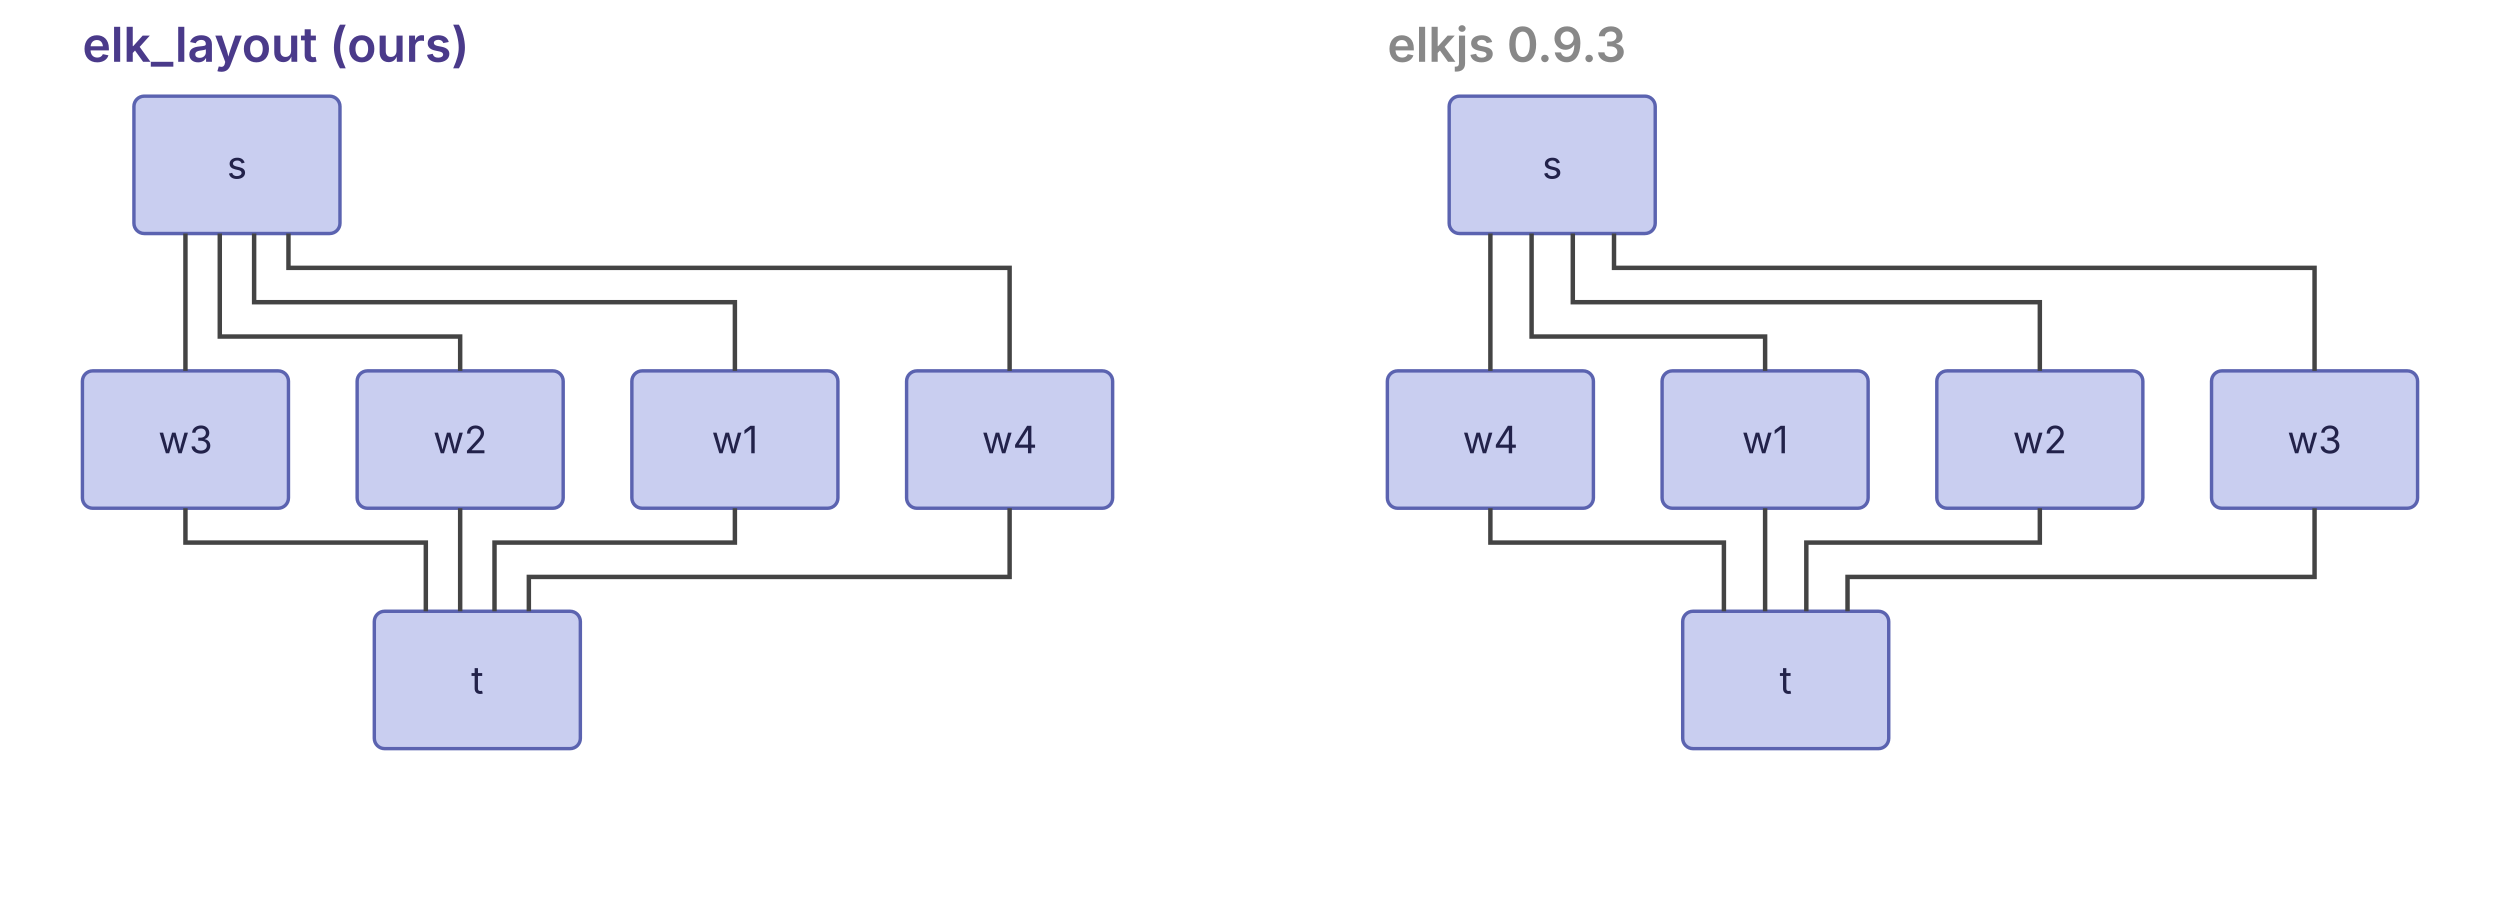
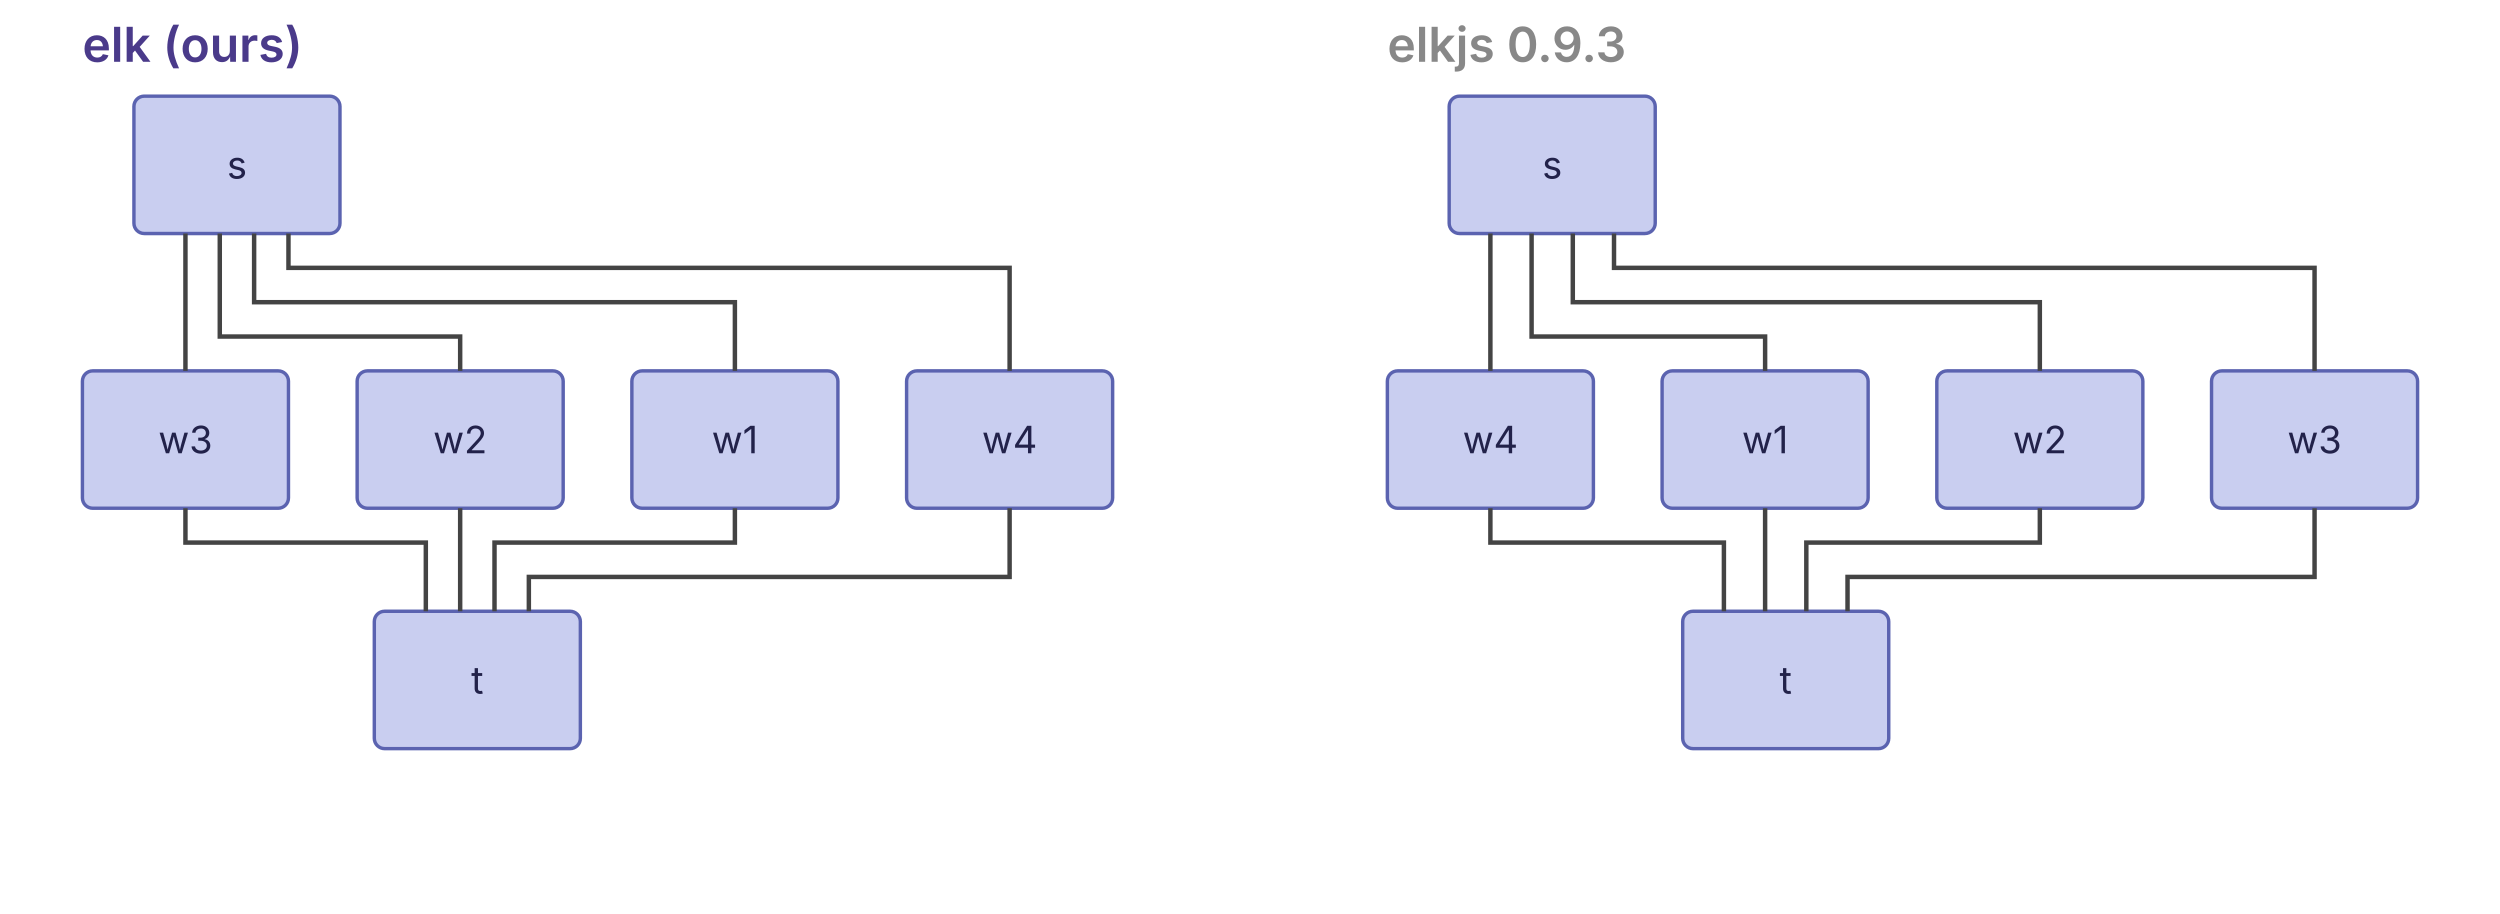
<svg xmlns="http://www.w3.org/2000/svg" viewBox="0 0 728.0 266.0" style="background:white" font-family="Inter,sans-serif">
-   <text x="24.0" y="18" font-size="14" font-weight="600" fill="#4a3a8a">elk_layout (ours)</text>
+   <text x="24.0" y="18" font-size="14" font-weight="600" fill="#4a3a8a">elk (ours)</text>
  <text x="404.0" y="18" font-size="14" font-weight="600" fill="#888">elkjs 0.9.3</text>
  <rect x="39.0" y="28.0" width="60.0" height="40.0" rx="3" fill="#c9cef0" stroke="#5b63b0" />
  <text x="69.0" y="52.0" font-size="11" text-anchor="middle" fill="#22224a">s</text>
  <rect x="184.0" y="108.0" width="60.0" height="40.0" rx="3" fill="#c9cef0" stroke="#5b63b0" />
  <text x="214.0" y="132.0" font-size="11" text-anchor="middle" fill="#22224a">w1</text>
  <rect x="104.0" y="108.0" width="60.0" height="40.0" rx="3" fill="#c9cef0" stroke="#5b63b0" />
  <text x="134.0" y="132.0" font-size="11" text-anchor="middle" fill="#22224a">w2</text>
  <rect x="24.0" y="108.0" width="60.0" height="40.0" rx="3" fill="#c9cef0" stroke="#5b63b0" />
  <text x="54.0" y="132.0" font-size="11" text-anchor="middle" fill="#22224a">w3</text>
  <rect x="264.0" y="108.0" width="60.0" height="40.0" rx="3" fill="#c9cef0" stroke="#5b63b0" />
  <text x="294.0" y="132.0" font-size="11" text-anchor="middle" fill="#22224a">w4</text>
  <rect x="109.0" y="178.0" width="60.0" height="40.0" rx="3" fill="#c9cef0" stroke="#5b63b0" />
  <text x="139.0" y="202.0" font-size="11" text-anchor="middle" fill="#22224a">t</text>
  <polyline points="74.0,68.0 74.0,88.0 214.0,88.0 214.0,108.0" fill="none" stroke="#444" stroke-width="1.3" />
  <polyline points="64.0,68.0 64.0,98.0 134.0,98.0 134.0,108.0" fill="none" stroke="#444" stroke-width="1.3" />
  <polyline points="54.0,68.0 54.0,108.0" fill="none" stroke="#444" stroke-width="1.3" />
  <polyline points="84.0,68.0 84.0,78.0 294.0,78.0 294.0,108.0" fill="none" stroke="#444" stroke-width="1.3" />
  <polyline points="214.0,148.0 214.0,158.0 144.0,158.0 144.0,178.0" fill="none" stroke="#444" stroke-width="1.3" />
  <polyline points="134.0,148.0 134.0,178.0" fill="none" stroke="#444" stroke-width="1.3" />
  <polyline points="54.0,148.0 54.0,158.0 124.0,158.0 124.0,178.0" fill="none" stroke="#444" stroke-width="1.3" />
  <polyline points="294.0,148.0 294.0,168.0 154.0,168.0 154.0,178.0" fill="none" stroke="#444" stroke-width="1.3" />
  <rect x="422.0" y="28.0" width="60.0" height="40.0" rx="3" fill="#c9cef0" stroke="#5b63b0" />
  <text x="452.0" y="52.0" font-size="11" text-anchor="middle" fill="#22224a">s</text>
  <rect x="484.0" y="108.0" width="60.0" height="40.0" rx="3" fill="#c9cef0" stroke="#5b63b0" />
  <text x="514.0" y="132.0" font-size="11" text-anchor="middle" fill="#22224a">w1</text>
  <rect x="564.0" y="108.0" width="60.0" height="40.0" rx="3" fill="#c9cef0" stroke="#5b63b0" />
  <text x="594.0" y="132.0" font-size="11" text-anchor="middle" fill="#22224a">w2</text>
  <rect x="644.0" y="108.0" width="60.0" height="40.0" rx="3" fill="#c9cef0" stroke="#5b63b0" />
  <text x="674.0" y="132.0" font-size="11" text-anchor="middle" fill="#22224a">w3</text>
  <rect x="404.0" y="108.0" width="60.0" height="40.0" rx="3" fill="#c9cef0" stroke="#5b63b0" />
  <text x="434.0" y="132.0" font-size="11" text-anchor="middle" fill="#22224a">w4</text>
  <rect x="490.0" y="178.0" width="60.0" height="40.0" rx="3" fill="#c9cef0" stroke="#5b63b0" />
  <text x="520.0" y="202.0" font-size="11" text-anchor="middle" fill="#22224a">t</text>
  <polyline points="446.0,68.0 446.0,98.0 514.0,98.0 514.0,108.0" fill="none" stroke="#444" stroke-width="1.3" />
  <polyline points="458.0,68.0 458.0,88.0 594.0,88.0 594.0,108.0" fill="none" stroke="#444" stroke-width="1.3" />
  <polyline points="470.0,68.0 470.0,78.0 674.0,78.0 674.0,108.0" fill="none" stroke="#444" stroke-width="1.3" />
  <polyline points="434.0,68.0 434.0,108.0" fill="none" stroke="#444" stroke-width="1.3" />
  <polyline points="514.0,148.0 514.0,178.0" fill="none" stroke="#444" stroke-width="1.3" />
  <polyline points="594.0,148.0 594.0,158.0 526.0,158.0 526.0,178.0" fill="none" stroke="#444" stroke-width="1.3" />
  <polyline points="674.0,148.0 674.0,168.0 538.0,168.0 538.0,178.0" fill="none" stroke="#444" stroke-width="1.3" />
  <polyline points="434.0,148.0 434.0,158.0 502.0,158.0 502.0,178.0" fill="none" stroke="#444" stroke-width="1.3" />
</svg>
